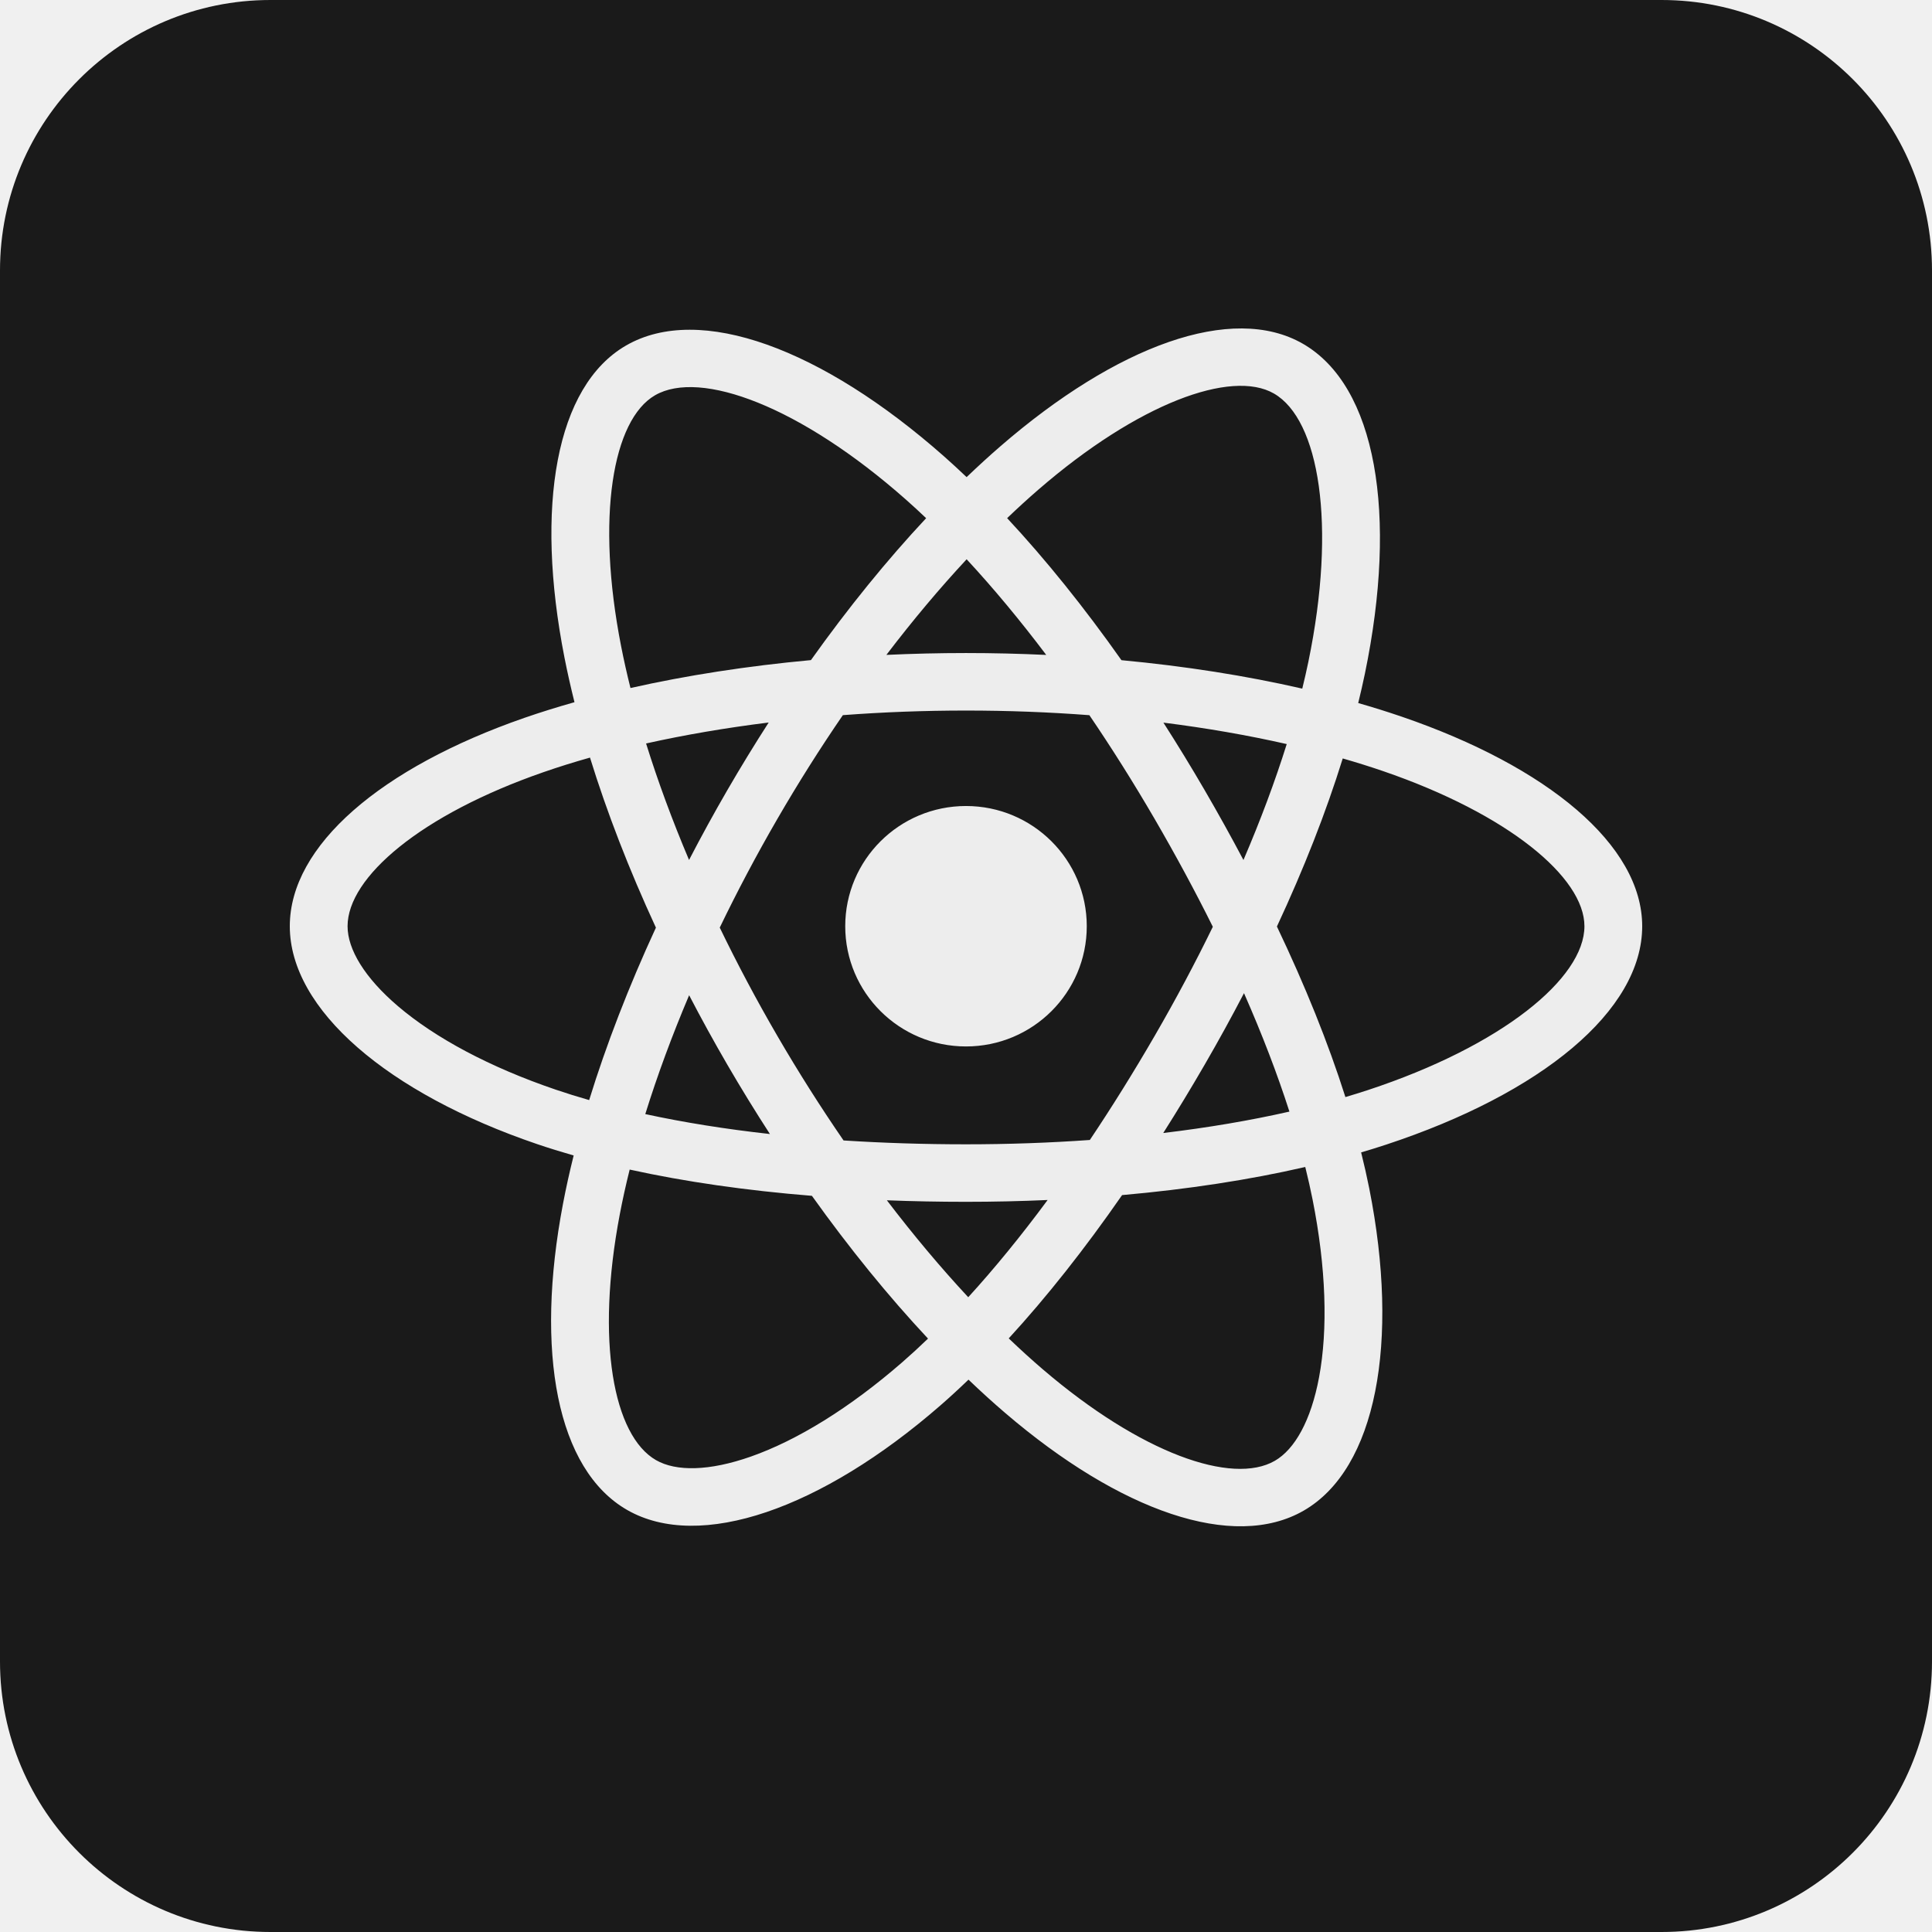
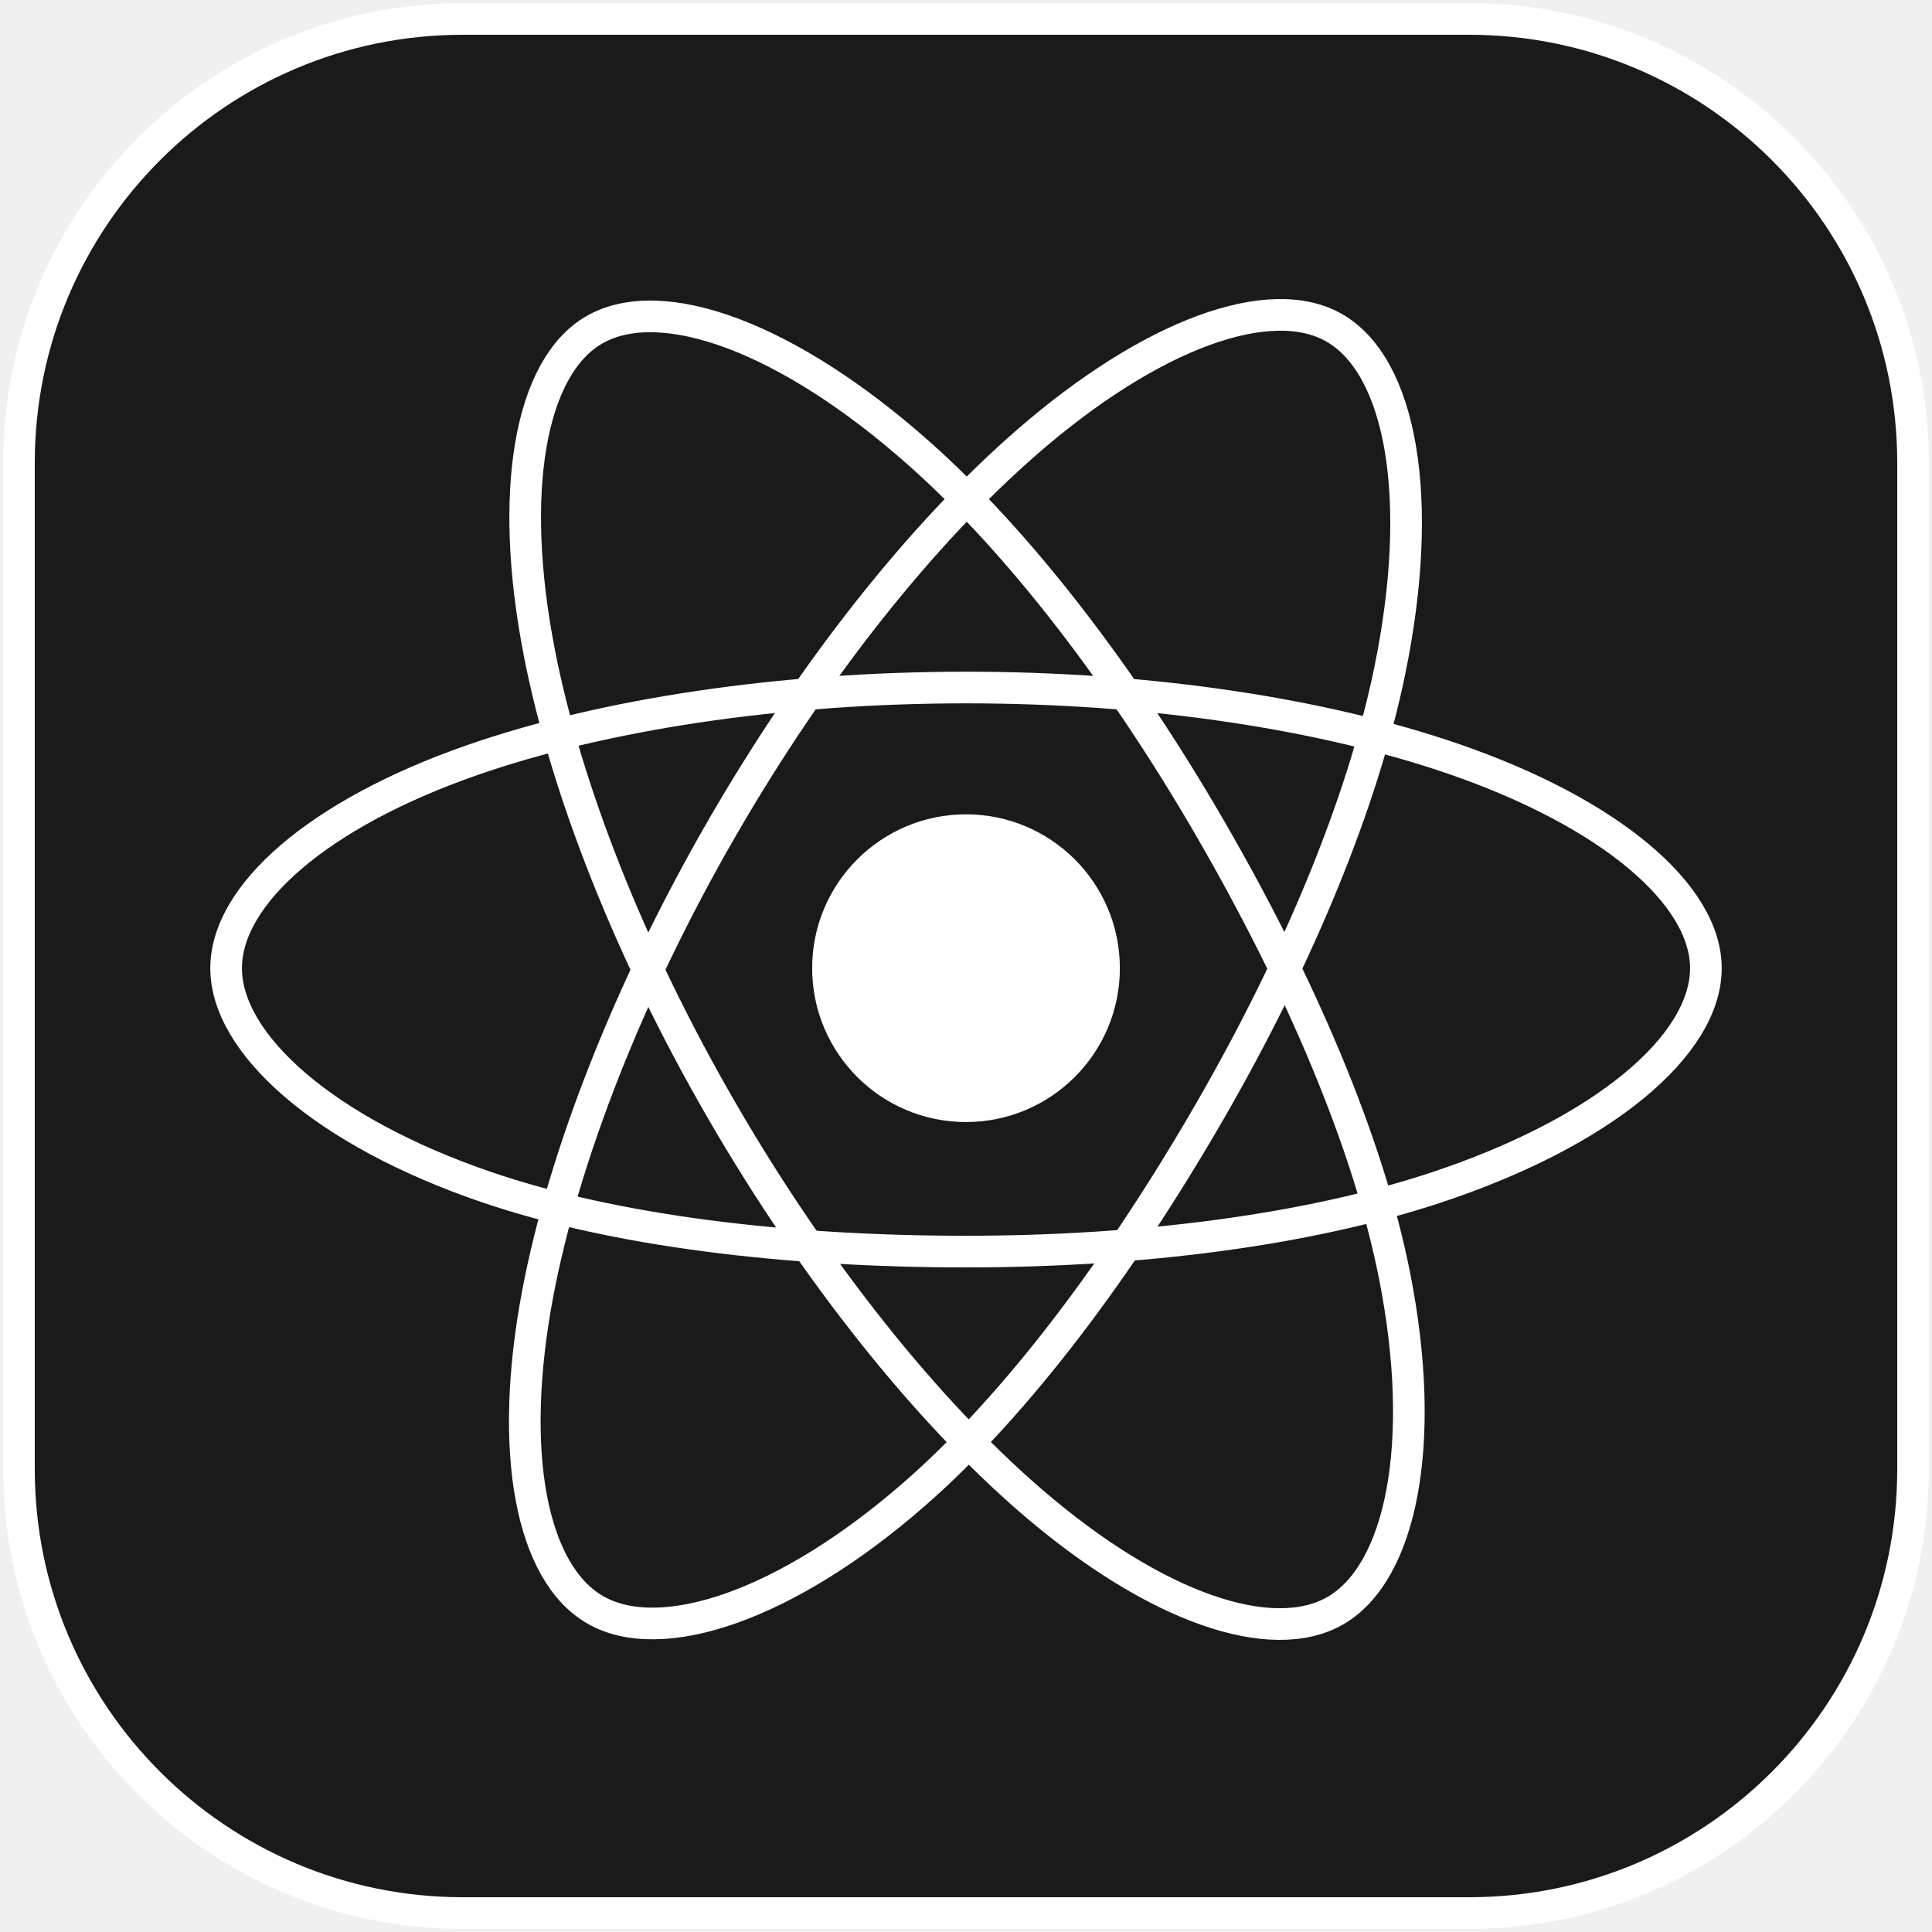
- <svg xmlns="http://www.w3.org/2000/svg" width="100" height="100" viewBox="0 0 100 100" fill="none">
-   <path d="M0 14C0 6.268 6.268 0 14 0H86C93.732 0 100 6.268 100 14V86C100 93.732 93.732 100 86 100H14C6.268 100 0 93.732 0 86V14Z" fill="#1A1A1A" />
-   <path d="M72.554 37.095C71.828 36.847 71.075 36.611 70.301 36.389C70.428 35.871 70.545 35.36 70.649 34.858C72.355 26.616 71.239 19.975 67.431 17.789C63.779 15.693 57.807 17.878 51.775 23.104C51.195 23.606 50.614 24.139 50.032 24.696C49.645 24.327 49.258 23.971 48.873 23.63C42.551 18.042 36.215 15.688 32.41 17.88C28.762 19.983 27.682 26.225 29.217 34.037C29.366 34.791 29.539 35.562 29.735 36.346C28.838 36.599 27.972 36.869 27.144 37.156C19.733 39.729 15 43.76 15 47.941C15 52.26 20.081 56.592 27.8 59.218C28.409 59.425 29.041 59.621 29.693 59.807C29.481 60.655 29.297 61.485 29.143 62.295C27.679 69.971 28.822 76.066 32.461 78.155C36.219 80.313 42.527 78.095 48.668 72.751C49.154 72.328 49.641 71.88 50.129 71.41C50.762 72.017 51.393 72.591 52.022 73.129C57.971 78.226 63.846 80.284 67.481 78.189C71.236 76.025 72.456 69.477 70.872 61.511C70.751 60.903 70.61 60.281 70.452 59.648C70.895 59.518 71.33 59.383 71.754 59.243C79.779 56.597 85 52.318 85 47.941C85 43.745 80.114 39.686 72.554 37.095ZM70.814 56.418C70.431 56.544 70.038 56.666 69.638 56.784C68.752 53.992 67.556 51.023 66.093 47.956C67.489 44.962 68.639 42.031 69.5 39.257C70.216 39.463 70.911 39.681 71.581 39.91C78.058 42.13 82.01 45.412 82.01 47.941C82.01 50.635 77.742 54.132 70.814 56.418ZM67.939 62.089C68.639 65.612 68.739 68.796 68.275 71.286C67.858 73.523 67.02 75.015 65.983 75.612C63.777 76.883 59.059 75.231 53.972 70.873C53.388 70.373 52.801 69.839 52.212 69.275C54.184 67.127 56.155 64.631 58.079 61.858C61.463 61.559 64.66 61.071 67.56 60.403C67.703 60.977 67.829 61.539 67.939 62.089ZM38.865 75.392C36.709 76.15 34.993 76.172 33.955 75.576C31.747 74.308 30.829 69.415 32.081 62.85C32.224 62.098 32.395 61.326 32.592 60.537C35.459 61.168 38.633 61.622 42.025 61.896C43.962 64.609 45.99 67.103 48.034 69.286C47.588 69.716 47.143 70.124 46.701 70.509C43.985 72.873 41.263 74.549 38.865 75.392ZM28.767 56.401C25.354 55.24 22.535 53.73 20.603 52.083C18.867 50.603 17.99 49.134 17.99 47.941C17.99 45.404 21.79 42.167 28.128 39.968C28.897 39.7 29.703 39.449 30.538 39.213C31.414 42.049 32.563 45.015 33.95 48.014C32.545 51.057 31.38 54.07 30.495 56.94C29.899 56.769 29.322 56.59 28.767 56.401ZM32.152 33.465C30.836 26.772 31.71 21.724 33.909 20.457C36.251 19.107 41.429 21.031 46.887 25.856C47.236 26.164 47.586 26.487 47.937 26.821C45.903 28.995 43.894 31.47 41.974 34.167C38.682 34.471 35.531 34.959 32.633 35.612C32.451 34.883 32.29 34.166 32.152 33.465ZM62.347 40.888C61.654 39.697 60.943 38.534 60.218 37.403C62.452 37.684 64.591 38.057 66.601 38.513C65.998 40.438 65.246 42.451 64.361 44.514C63.726 43.314 63.054 42.104 62.347 40.888ZM50.033 28.948C51.413 30.436 52.794 32.097 54.153 33.899C52.783 33.834 51.398 33.801 50 33.801C48.616 33.801 47.24 33.834 45.879 33.897C47.239 32.112 48.633 30.453 50.033 28.948ZM37.641 40.908C36.949 42.102 36.29 43.306 35.665 44.512C34.794 42.456 34.049 40.434 33.441 38.482C35.438 38.037 37.568 37.673 39.787 37.397C39.052 38.539 38.335 39.711 37.641 40.908ZM39.851 58.697C37.558 58.443 35.396 58.098 33.4 57.665C34.018 55.678 34.779 53.613 35.669 51.513C36.295 52.718 36.957 53.922 37.653 55.119C38.362 56.338 39.097 57.533 39.851 58.697ZM50.116 67.144C48.699 65.622 47.285 63.938 45.904 62.127C47.245 62.179 48.611 62.206 50 62.206C51.427 62.206 52.837 62.174 54.225 62.112C52.862 63.956 51.486 65.643 50.116 67.144ZM64.389 51.406C65.325 53.529 66.113 55.583 66.74 57.536C64.71 57.997 62.519 58.368 60.21 58.644C60.937 57.498 61.654 56.315 62.359 55.098C63.072 53.867 63.749 52.635 64.389 51.406ZM59.769 53.611C58.674 55.5 57.551 57.303 56.41 59.005C54.333 59.153 52.187 59.229 50 59.229C47.822 59.229 45.703 59.161 43.662 59.03C42.476 57.305 41.328 55.497 40.241 53.627C39.156 51.763 38.159 49.883 37.254 48.013C38.158 46.139 39.154 44.256 40.232 42.395C41.313 40.529 42.45 38.73 43.626 37.016C45.708 36.859 47.843 36.778 50 36.778C52.167 36.778 54.305 36.86 56.386 37.018C57.543 38.719 58.673 40.513 59.759 42.379C60.856 44.267 61.864 46.136 62.776 47.97C61.867 49.836 60.861 51.725 59.769 53.611ZM65.937 20.368C68.281 21.714 69.193 27.141 67.72 34.258C67.626 34.712 67.52 35.174 67.405 35.643C64.501 34.976 61.348 34.48 58.046 34.171C56.123 31.445 54.129 28.965 52.129 26.819C52.667 26.304 53.204 25.813 53.739 25.35C58.907 20.872 63.737 19.105 65.937 20.368ZM50 41.719C53.452 41.719 56.251 44.505 56.251 47.941C56.251 51.378 53.452 54.164 50 54.164C46.548 54.164 43.749 51.378 43.749 47.941C43.749 44.505 46.548 41.719 50 41.719Z" fill="#EDEDED" />
+ <svg xmlns="http://www.w3.org/2000/svg" width="102" height="102" viewBox="0 0 102 102" fill="none">
+   <path d="M77.562 1H24.438C11.493 1 1 11.493 1 24.438V77.562C1 90.507 11.493 101 24.438 101H77.562C90.507 101 101 90.507 101 77.562V24.438C101 11.493 90.507 1 77.562 1Z" fill="#1A1A1A" />
+   <path d="M51 58.403C55.025 58.403 58.288 55.14 58.288 51.115C58.288 47.091 55.025 43.828 51 43.828C46.976 43.828 43.713 47.091 43.713 51.115C43.713 55.14 46.976 58.403 51 58.403Z" fill="white" />
+   <path d="M77.562 1H24.438C11.493 1 1 11.493 1 24.438V77.562C1 90.507 11.493 101 24.438 101H77.562C90.507 101 101 90.507 101 77.562V24.438C101 11.493 90.507 1 77.562 1Z" stroke="white" stroke-width="1.671" />
+   <path d="M51 58.403C55.025 58.403 58.288 55.14 58.288 51.115C58.288 47.091 55.025 43.828 51 43.828C46.976 43.828 43.713 47.091 43.713 51.115C43.713 55.14 46.976 58.403 51 58.403Z" stroke="white" stroke-width="1.671" />
+   <path fill-rule="evenodd" clip-rule="evenodd" d="M51.001 36.298C60.785 36.298 69.875 37.702 76.728 40.062C84.986 42.904 90.062 47.213 90.062 51.115C90.062 55.181 84.682 59.759 75.814 62.697C69.111 64.918 60.289 66.077 51.001 66.077C41.478 66.077 32.461 64.989 25.681 62.672C17.104 59.741 11.938 55.104 11.938 51.115C11.938 47.245 16.785 42.969 24.926 40.131C31.805 37.733 41.119 36.298 50.999 36.298H51.001Z" stroke="white" stroke-width="1.671" />
+   <path fill-rule="evenodd" clip-rule="evenodd" d="M38.102 43.749C42.99 35.273 48.747 28.101 54.215 23.343C60.802 17.61 67.072 15.364 70.452 17.313C73.974 19.345 75.252 26.293 73.367 35.442C71.943 42.359 68.539 50.58 63.899 58.626C59.141 66.875 53.694 74.143 48.301 78.857C41.476 84.823 34.878 86.982 31.423 84.99C28.07 83.057 26.788 76.721 28.397 68.25C29.756 61.093 33.166 52.308 38.1 43.749H38.102Z" stroke="white" stroke-width="1.671" />
+   <path fill-rule="evenodd" clip-rule="evenodd" d="M38.114 58.648C33.212 50.181 29.875 41.61 28.482 34.497C26.805 25.926 27.99 19.373 31.367 17.419C34.886 15.381 41.544 17.744 48.529 23.947C53.81 28.636 59.233 35.69 63.887 43.728C68.658 51.969 72.234 60.319 73.625 67.345C75.385 76.237 73.96 83.032 70.508 85.03C67.159 86.969 61.03 84.916 54.494 79.292C48.972 74.54 43.065 67.198 38.114 58.648Z" stroke="white" stroke-width="1.671" />
</svg>
